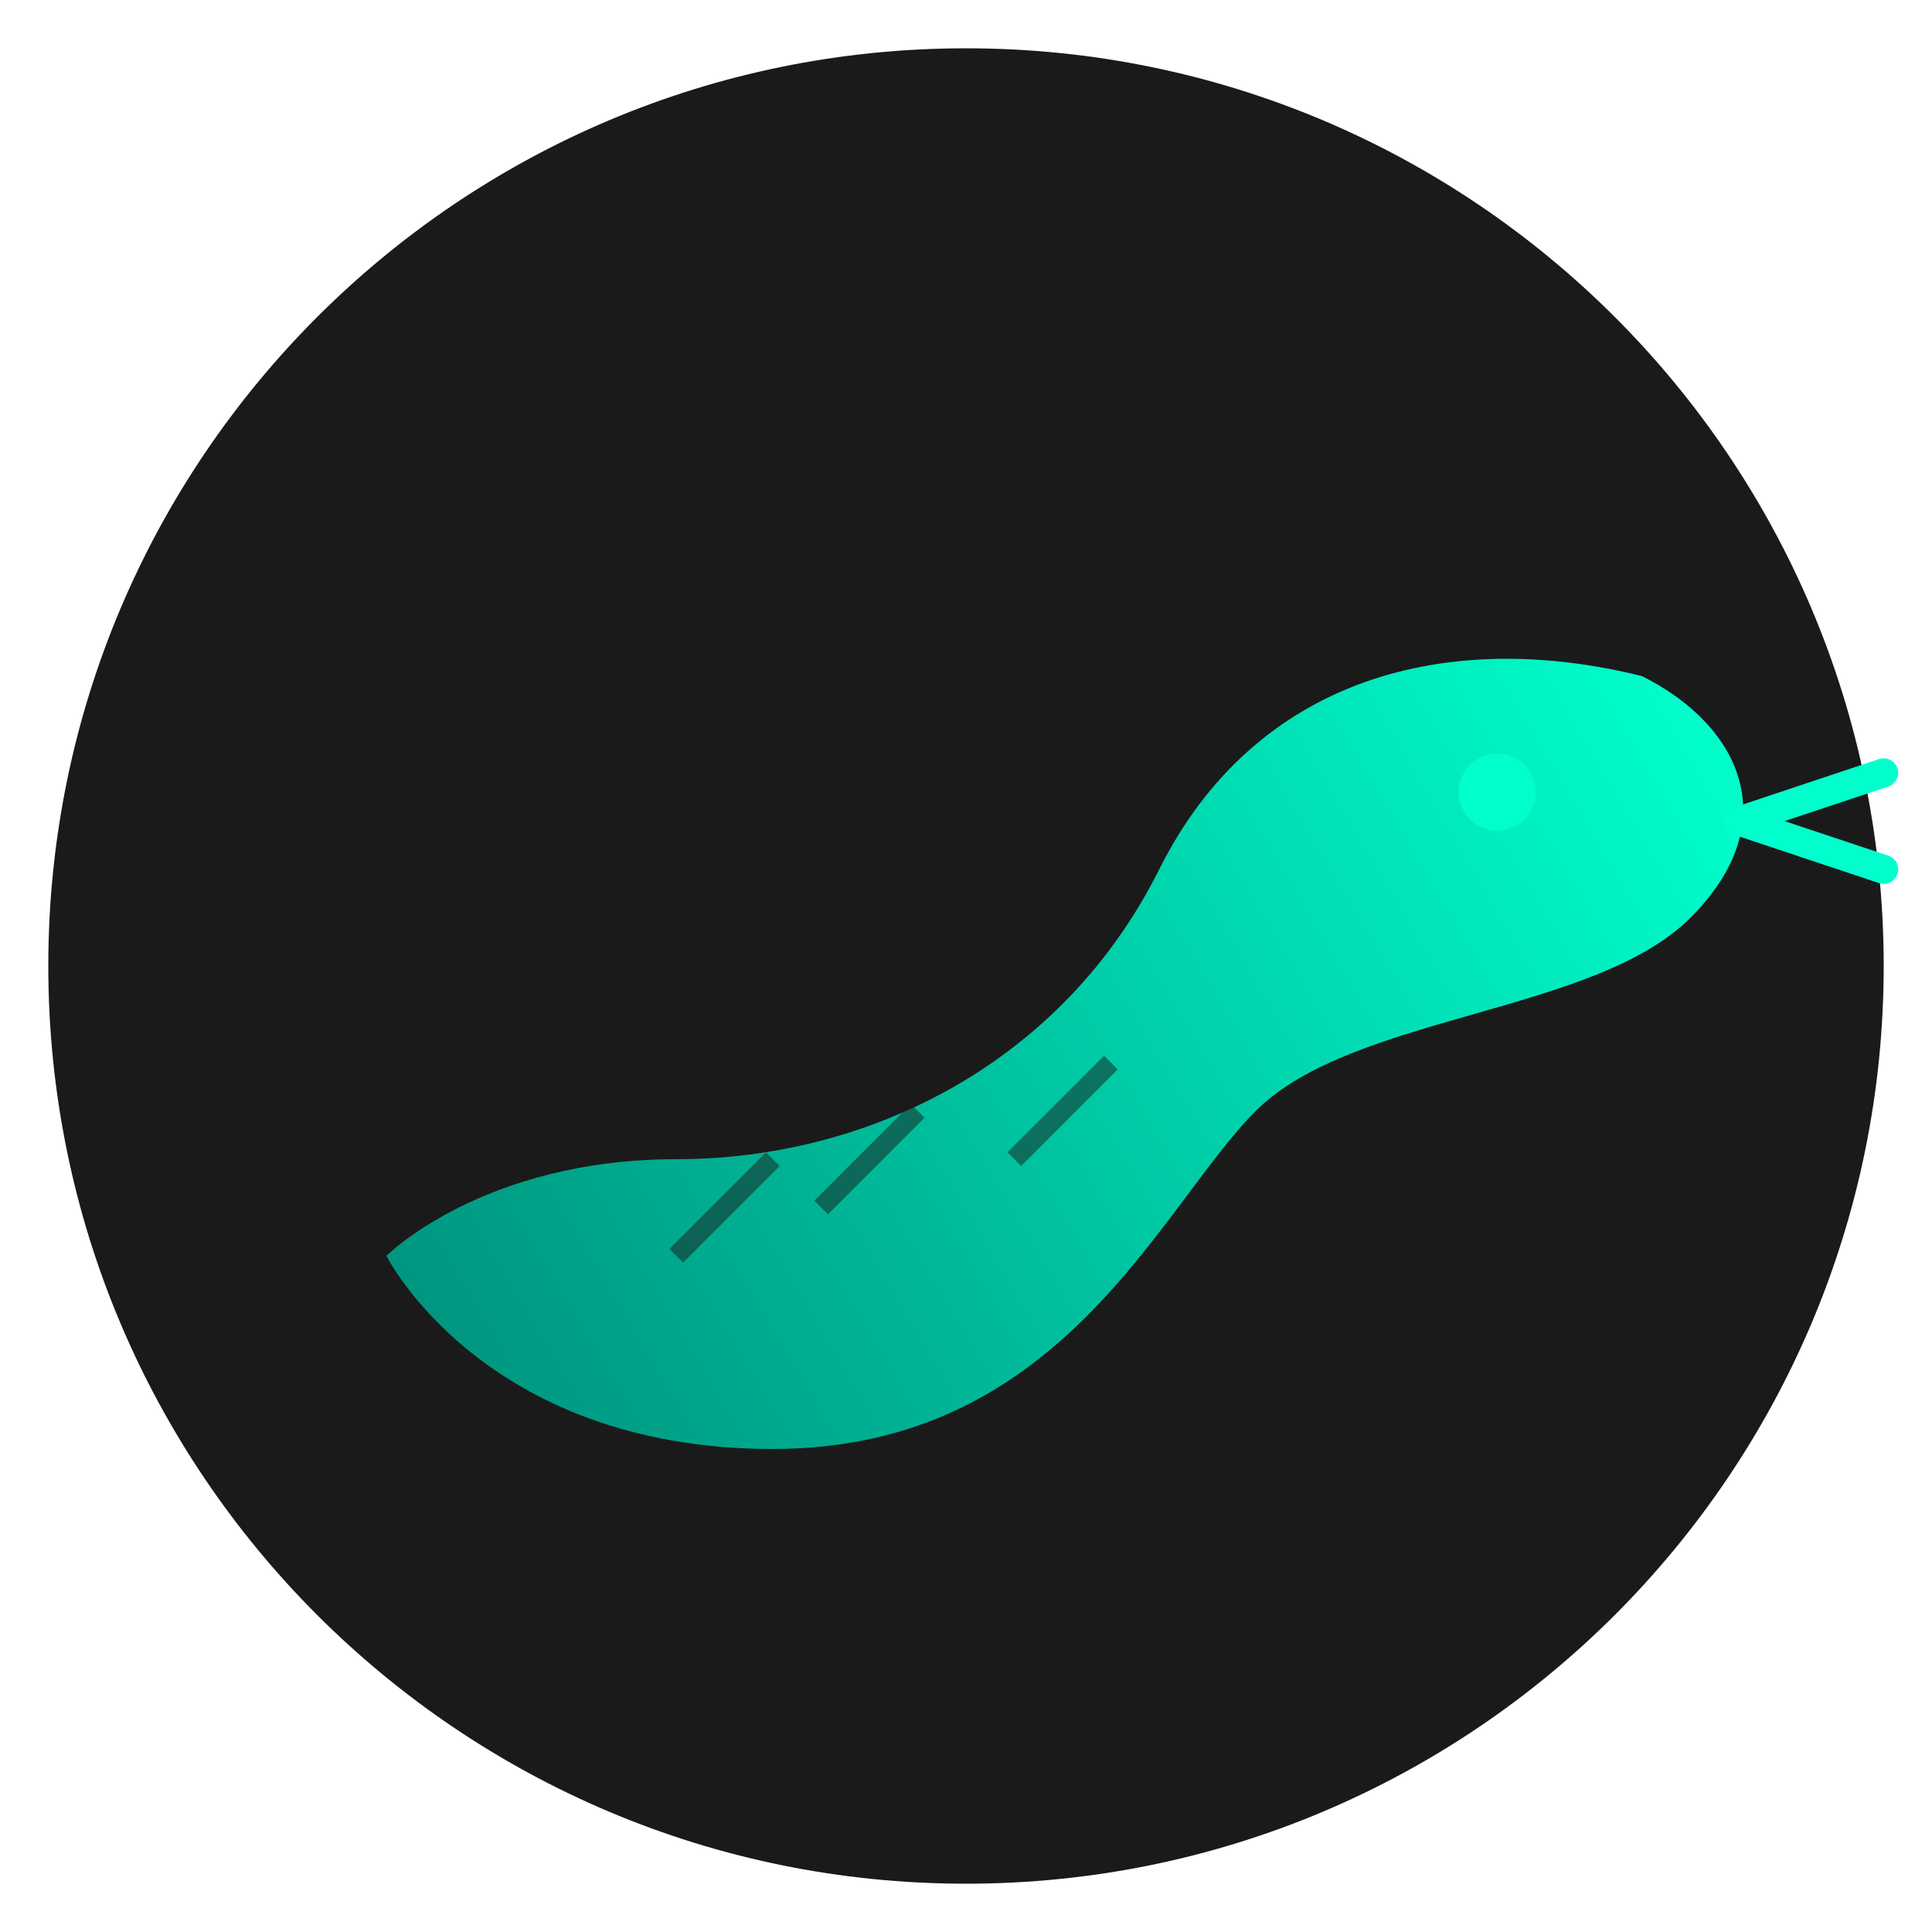
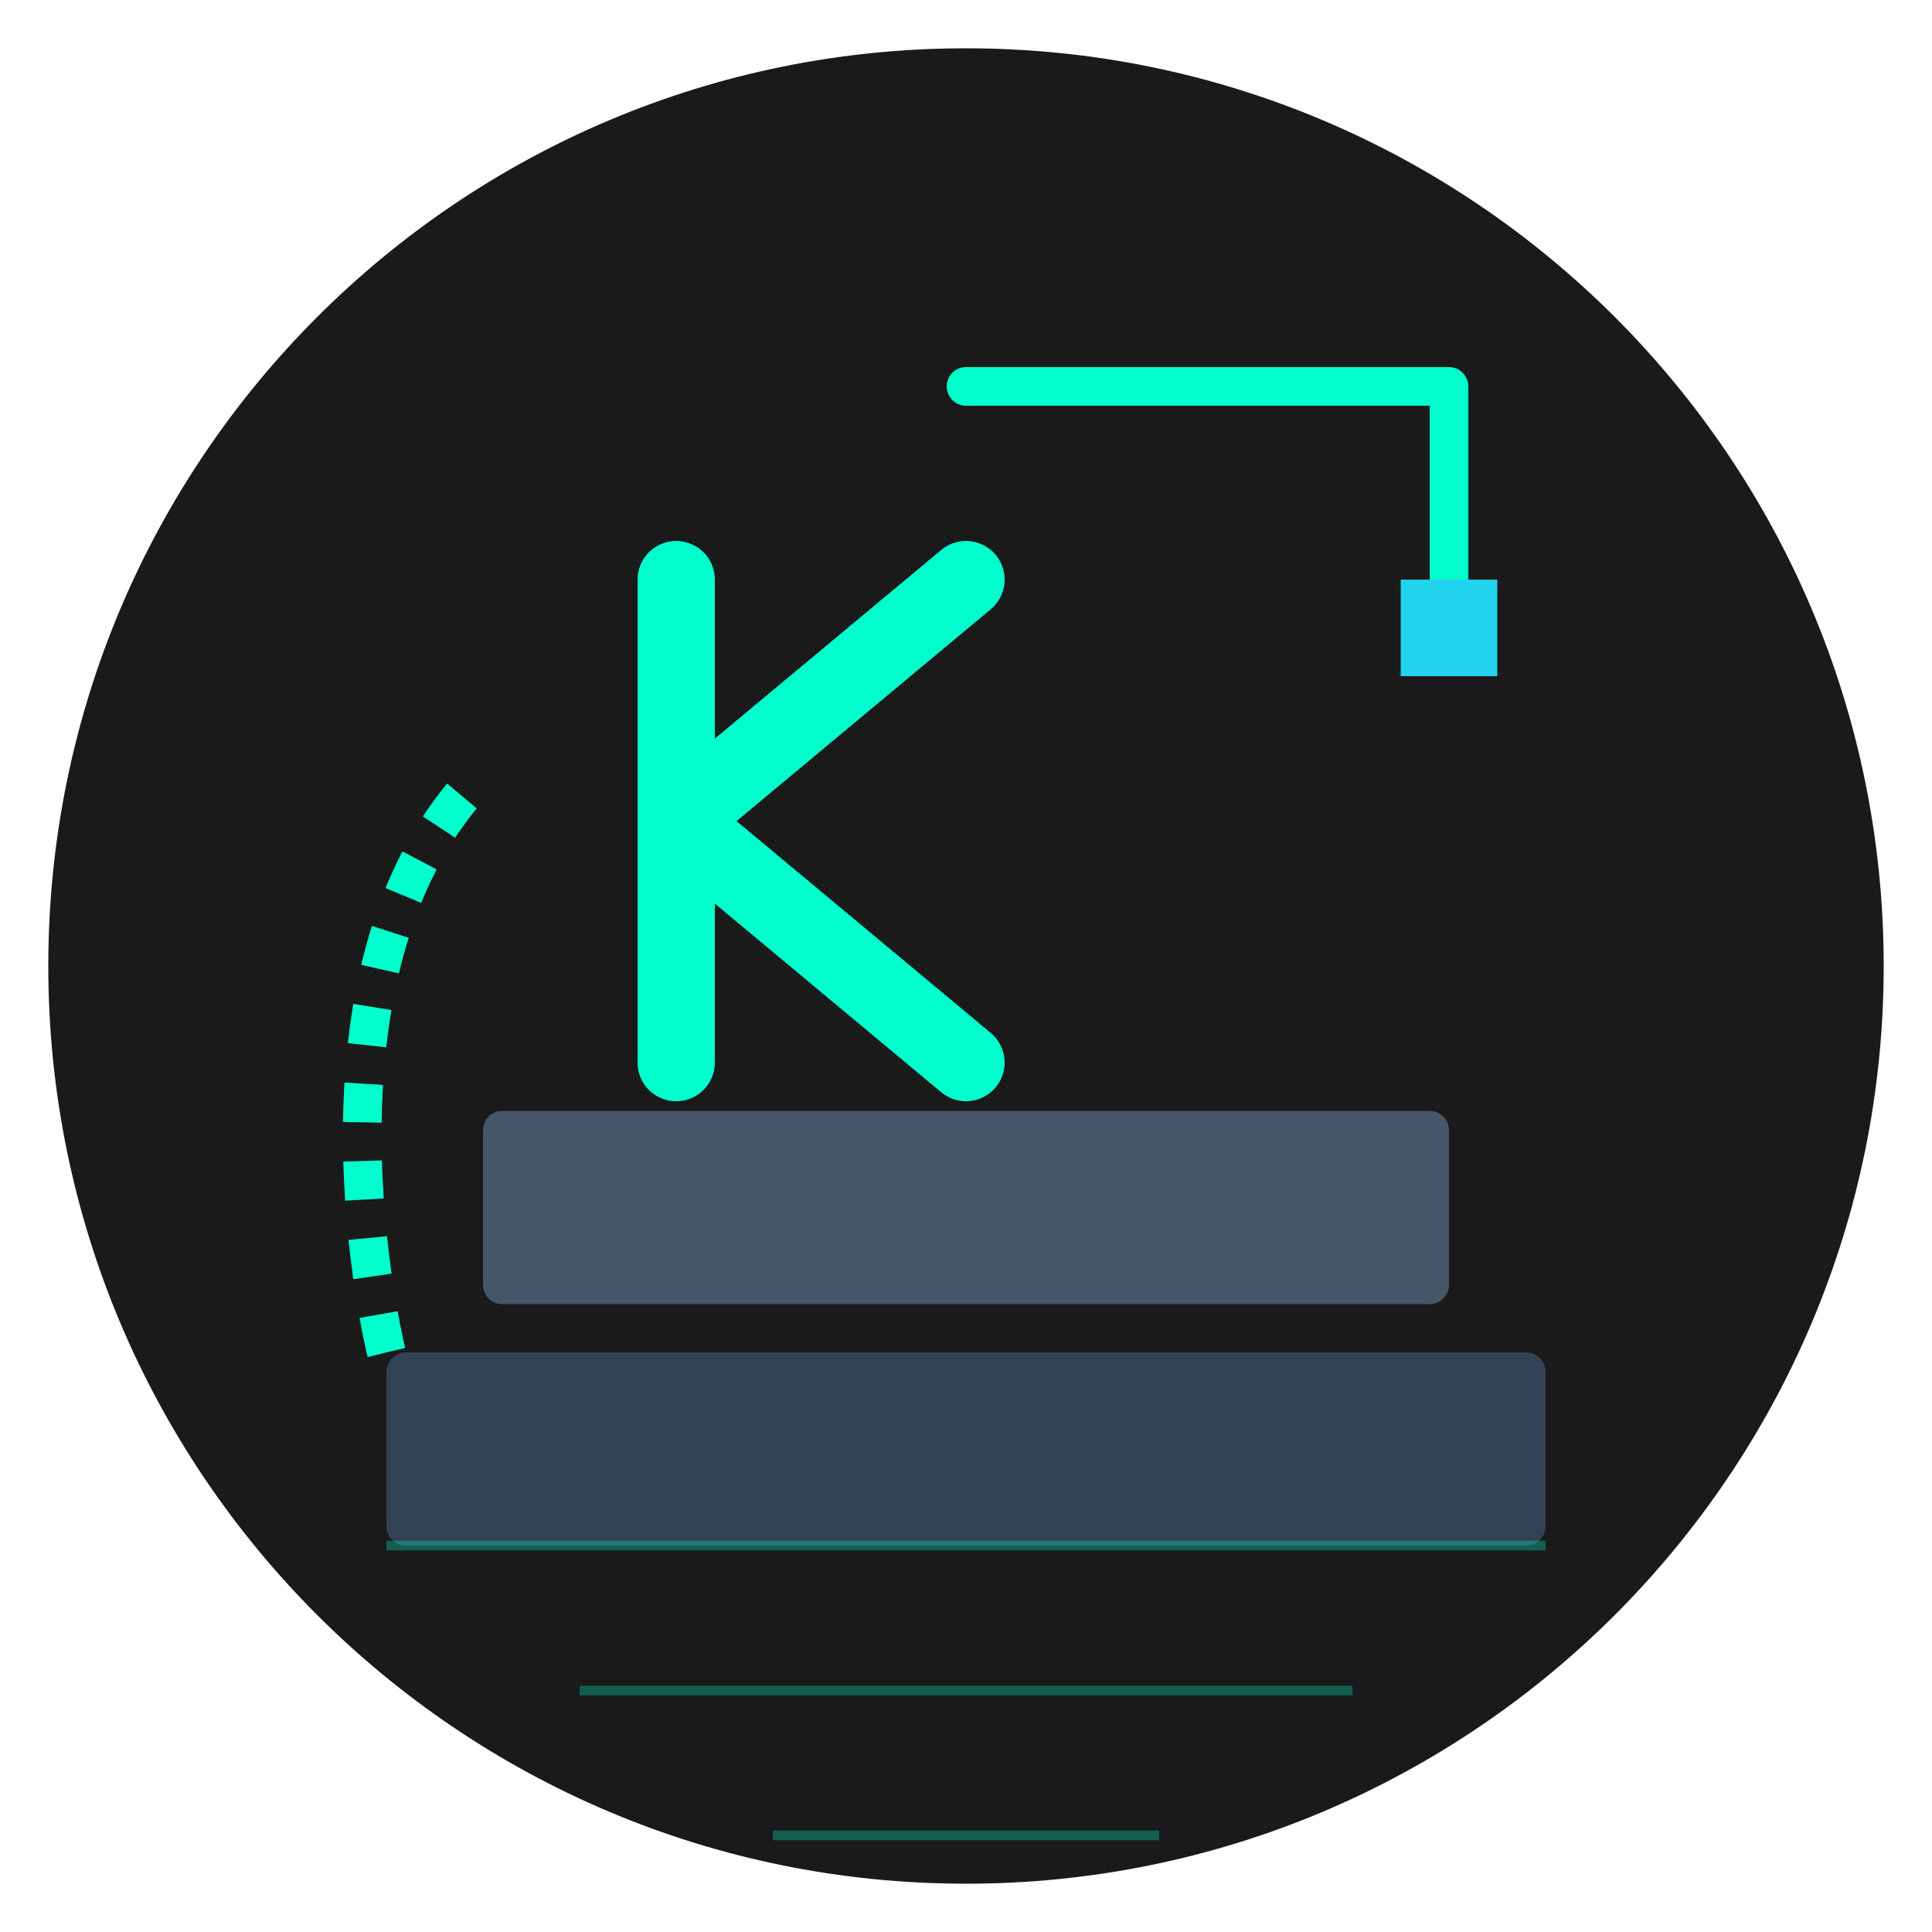
<svg xmlns="http://www.w3.org/2000/svg" width="200" height="200" viewBox="0 0 200 200" fill="none">
  <circle cx="100" cy="100" r="95" fill="#1A1A1A" />
-   <path d="M40 130C40 130 50 120 70 120C90 120 110 110 120 90C130 70 150 65 170 70C180 75 185 85 175 95C165 105 140 105 130 115C120 125 110 150 80 150C50 150 40 130 40 130Z" fill="url(#komodo_grad)" />
-   <path d="M180 85L195 80M180 85L195 90" stroke="#00FFCC" stroke-width="3" stroke-linecap="round" />
-   <circle cx="155" cy="82" r="4" fill="#00FFCC" />
-   <path d="M85 125L95 115M105 120L115 110M70 130L80 120" stroke="#1A1A1A" stroke-width="2" stroke-opacity="0.5" />
-   <defs>
-     <linearGradient id="komodo_grad" x1="40" y1="150" x2="175" y2="70" gradientUnits="userSpaceOnUse">
-       <stop stop-color="#008F7A" />
-       <stop offset="1" stop-color="#00FFCC" />
-     </linearGradient>
-   </defs>
+   <rect x="40" y="140" width="120" height="20" rx="2" fill="#334155" />
+   <rect x="50" y="115" width="100" height="20" rx="2" fill="#475569" />
+   <path d="M70 60V110M70 85L100 60M70 85L100 110" stroke="#00FFCC" stroke-width="8" stroke-linecap="round" stroke-linejoin="round" />
+   <path d="M100 40H150M150 40V60" stroke="#00FFCC" stroke-width="4" stroke-linecap="round" />
+   <rect x="145" y="60" width="10" height="10" fill="#22D3EE">
+     <animate attributeName="opacity" values="1;0.3;1" dur="1.5s" repeatCount="indefinite" />
+   </rect>
+   <path d="M40 160H160M60 175H140M80 190H120" stroke="#00FFCC" stroke-width="1" stroke-opacity="0.3" />
+   <path d="M40 140C40 140 30 100 50 80" stroke="#00FFCC" stroke-width="4" stroke-dasharray="4 4" />
</svg>
